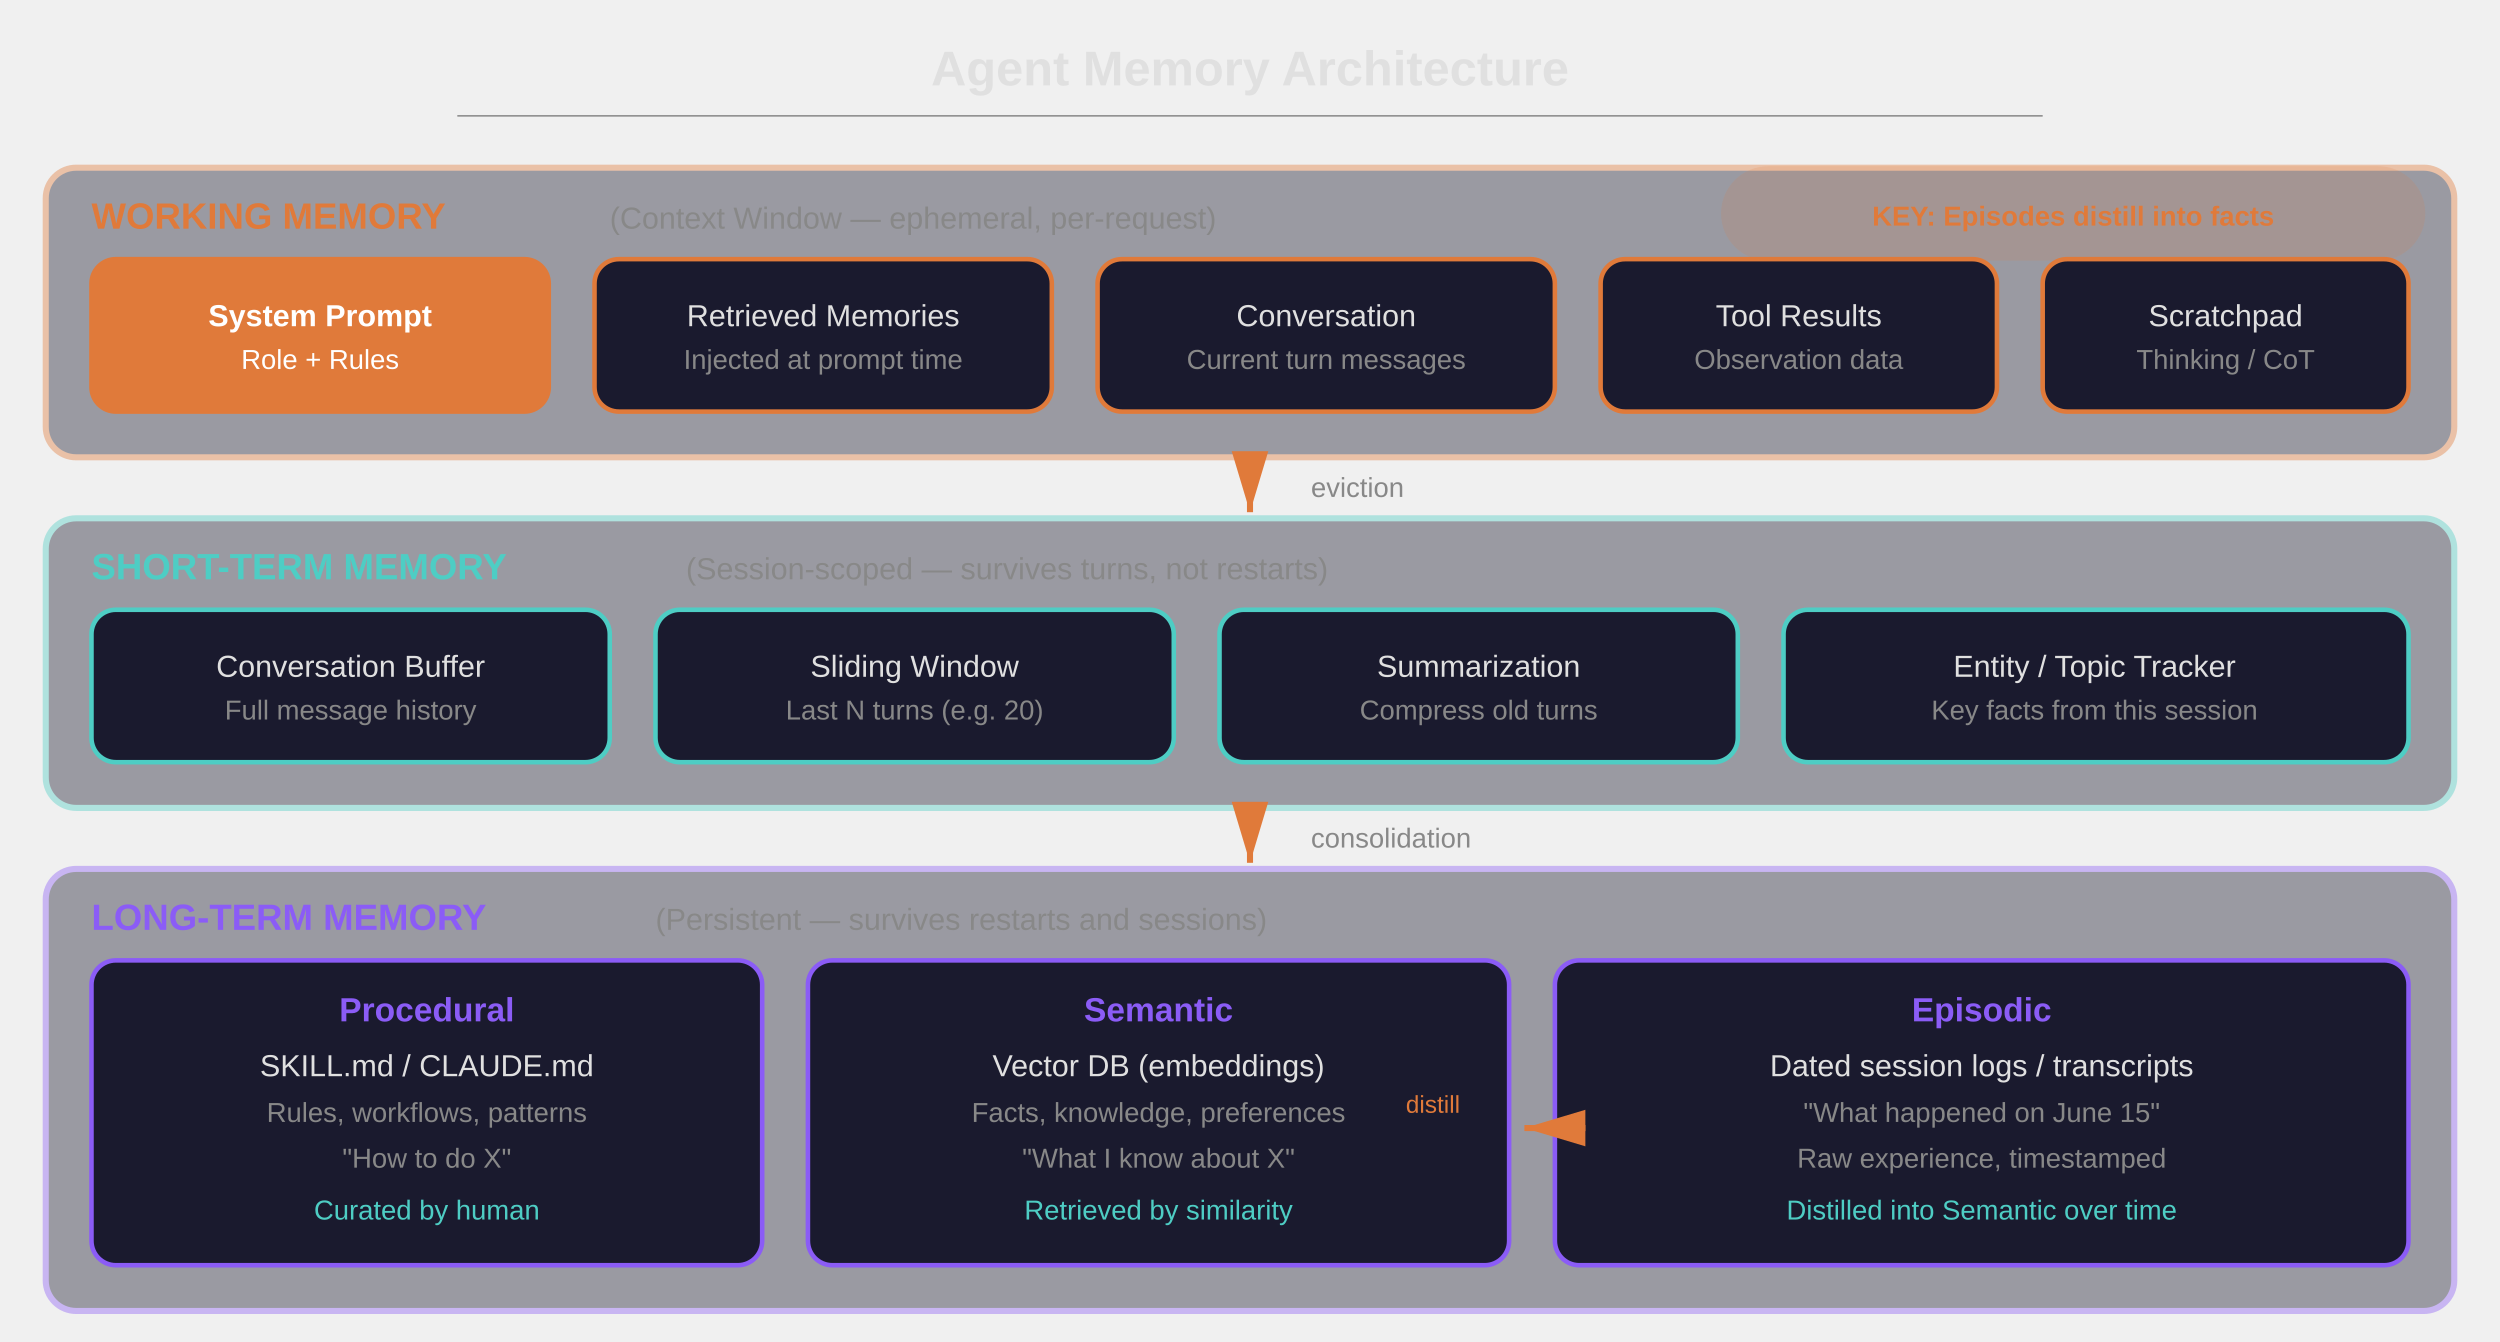
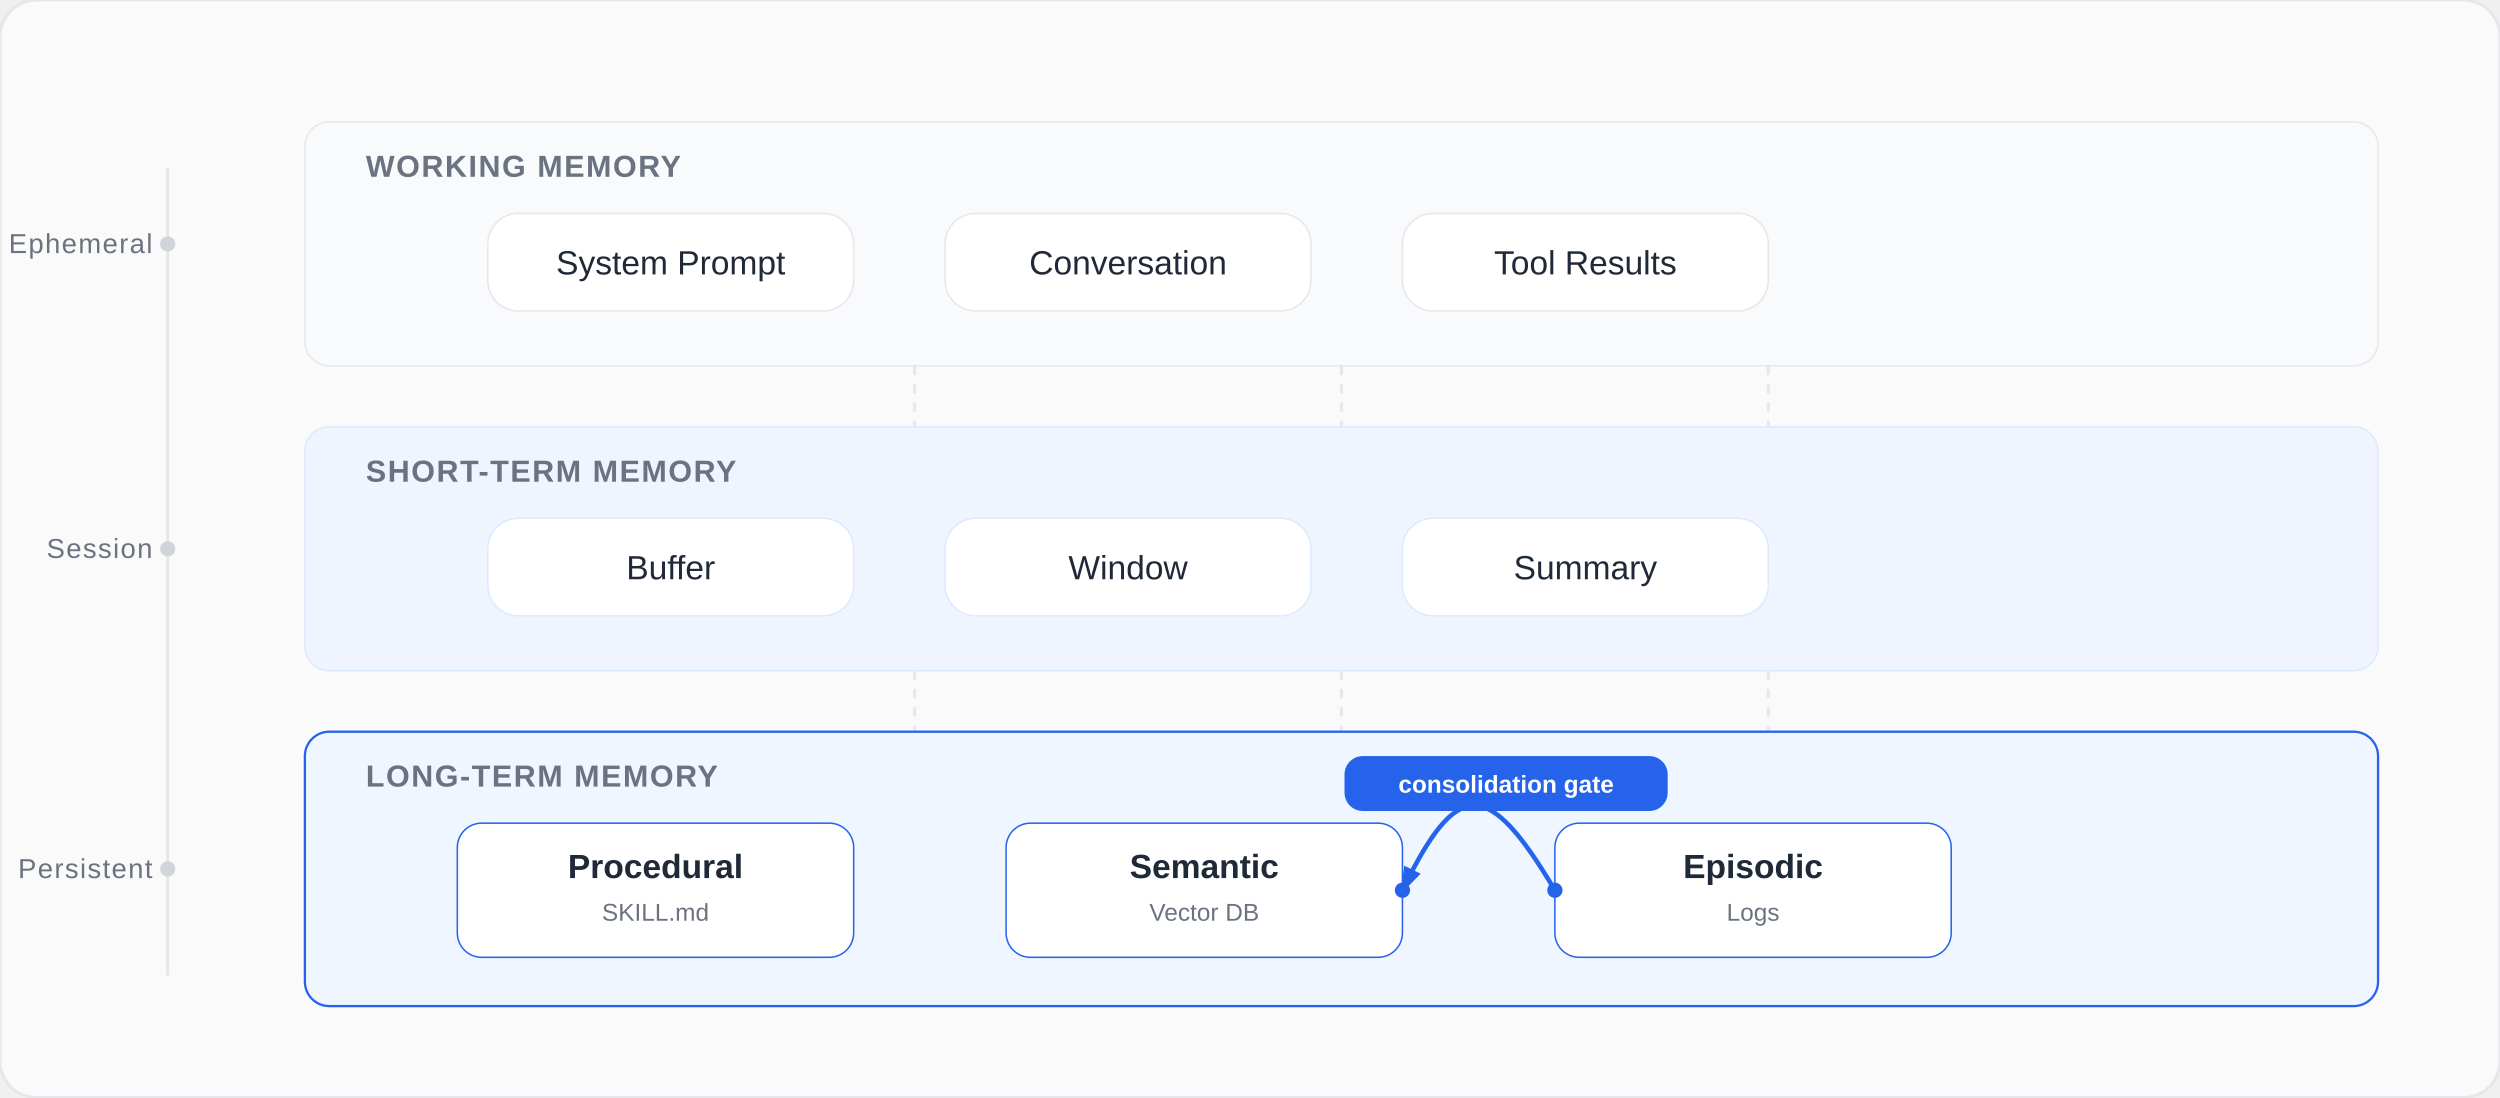
- <svg xmlns="http://www.w3.org/2000/svg" viewBox="0 0 820 440" font-family="Arial, Helvetica, sans-serif">
+ <svg xmlns="http://www.w3.org/2000/svg" viewBox="0 0 820 360" font-family="Arial, Helvetica, sans-serif">
  <defs>
-     <marker id="am-arrow" viewBox="0 0 10 6" refX="10" refY="3" markerWidth="10" markerHeight="6" orient="auto-start-reverse">
-       <path d="M 0 0 L 10 3 L 0 6 z" fill="#e07a3a" />
-     </marker>
-     <marker id="am-arrowg" viewBox="0 0 10 6" refX="10" refY="3" markerWidth="10" markerHeight="6" orient="auto-start-reverse">
-       <path d="M 0 0 L 10 3 L 0 6 z" fill="#888" />
+     <marker id="arrowBlue" viewBox="0 0 6 4" refX="5" refY="2" markerWidth="6" markerHeight="4" orient="auto-start-reverse">
+       <path d="M0,0 L6,2 L0,4 Z" fill="#2563eb" />
    </marker>
  </defs>
-   <text x="410" y="28" fill="#e0e0e0" font-size="16" font-weight="bold" text-anchor="middle">Agent Memory Architecture</text>
-   <line x1="150" y1="38" x2="670" y2="38" stroke="#888" stroke-width="0.5" />
-   <rect x="15" y="55" width="790" height="95" rx="10" fill="#1a1a2e" opacity="0.4" stroke="#e07a3a" stroke-width="2" />
-   <text x="30" y="75" fill="#e07a3a" font-size="12" font-weight="bold">WORKING MEMORY</text>
-   <text x="200" y="75" fill="#888" font-size="10">(Context Window — ephemeral, per-request)</text>
-   <rect x="30" y="85" width="150" height="50" rx="8" fill="#e07a3a" stroke="#e07a3a" stroke-width="1.5" />
-   <text x="105" y="107" fill="#fff" font-size="10" font-weight="bold" text-anchor="middle">System Prompt</text>
-   <text x="105" y="121" fill="#fff" font-size="9" text-anchor="middle">Role + Rules</text>
-   <rect x="195" y="85" width="150" height="50" rx="8" fill="#1a1a2e" stroke="#e07a3a" stroke-width="1.5" />
-   <text x="270" y="107" fill="#e0e0e0" font-size="10" text-anchor="middle">Retrieved Memories</text>
-   <text x="270" y="121" fill="#888" font-size="9" text-anchor="middle">Injected at prompt time</text>
-   <rect x="360" y="85" width="150" height="50" rx="8" fill="#1a1a2e" stroke="#e07a3a" stroke-width="1.5" />
-   <text x="435" y="107" fill="#e0e0e0" font-size="10" text-anchor="middle">Conversation</text>
-   <text x="435" y="121" fill="#888" font-size="9" text-anchor="middle">Current turn messages</text>
-   <rect x="525" y="85" width="130" height="50" rx="8" fill="#1a1a2e" stroke="#e07a3a" stroke-width="1.5" />
-   <text x="590" y="107" fill="#e0e0e0" font-size="10" text-anchor="middle">Tool Results</text>
-   <text x="590" y="121" fill="#888" font-size="9" text-anchor="middle">Observation data</text>
-   <rect x="670" y="85" width="120" height="50" rx="8" fill="#1a1a2e" stroke="#e07a3a" stroke-width="1.5" />
-   <text x="730" y="107" fill="#e0e0e0" font-size="10" text-anchor="middle">Scratchpad</text>
-   <text x="730" y="121" fill="#888" font-size="9" text-anchor="middle">Thinking / CoT</text>
-   <path d="M 410 150 L 410 168" stroke="#e07a3a" stroke-width="2" marker-end="url(#am-arrow)" />
-   <text x="430" y="163" fill="#888" font-size="9">eviction</text>
-   <rect x="15" y="170" width="790" height="95" rx="10" fill="#1a1a2e" opacity="0.4" stroke="#4ecdc4" stroke-width="2" />
-   <text x="30" y="190" fill="#4ecdc4" font-size="12" font-weight="bold">SHORT-TERM MEMORY</text>
-   <text x="225" y="190" fill="#888" font-size="10">(Session-scoped — survives turns, not restarts)</text>
-   <rect x="30" y="200" width="170" height="50" rx="8" fill="#1a1a2e" stroke="#4ecdc4" stroke-width="1.5" />
-   <text x="115" y="222" fill="#e0e0e0" font-size="10" text-anchor="middle">Conversation Buffer</text>
-   <text x="115" y="236" fill="#888" font-size="9" text-anchor="middle">Full message history</text>
-   <rect x="215" y="200" width="170" height="50" rx="8" fill="#1a1a2e" stroke="#4ecdc4" stroke-width="1.5" />
-   <text x="300" y="222" fill="#e0e0e0" font-size="10" text-anchor="middle">Sliding Window</text>
-   <text x="300" y="236" fill="#888" font-size="9" text-anchor="middle">Last N turns (e.g. 20)</text>
-   <rect x="400" y="200" width="170" height="50" rx="8" fill="#1a1a2e" stroke="#4ecdc4" stroke-width="1.5" />
-   <text x="485" y="222" fill="#e0e0e0" font-size="10" text-anchor="middle">Summarization</text>
-   <text x="485" y="236" fill="#888" font-size="9" text-anchor="middle">Compress old turns</text>
-   <rect x="585" y="200" width="205" height="50" rx="8" fill="#1a1a2e" stroke="#4ecdc4" stroke-width="1.5" />
-   <text x="687" y="222" fill="#e0e0e0" font-size="10" text-anchor="middle">Entity / Topic Tracker</text>
-   <text x="687" y="236" fill="#888" font-size="9" text-anchor="middle">Key facts from this session</text>
-   <path d="M 410 265 L 410 283" stroke="#e07a3a" stroke-width="2" marker-end="url(#am-arrow)" />
-   <text x="430" y="278" fill="#888" font-size="9">consolidation</text>
-   <rect x="15" y="285" width="790" height="145" rx="10" fill="#1a1a2e" opacity="0.4" stroke="#8b5cf6" stroke-width="2" />
-   <text x="30" y="305" fill="#8b5cf6" font-size="12" font-weight="bold">LONG-TERM MEMORY</text>
-   <text x="215" y="305" fill="#888" font-size="10">(Persistent — survives restarts and sessions)</text>
-   <rect x="30" y="315" width="220" height="100" rx="8" fill="#1a1a2e" stroke="#8b5cf6" stroke-width="1.5" />
-   <text x="140" y="335" fill="#8b5cf6" font-size="11" font-weight="bold" text-anchor="middle">Procedural</text>
-   <text x="140" y="353" fill="#e0e0e0" font-size="10" text-anchor="middle">SKILL.md / CLAUDE.md</text>
-   <text x="140" y="368" fill="#888" font-size="9" text-anchor="middle">Rules, workflows, patterns</text>
-   <text x="140" y="383" fill="#888" font-size="9" text-anchor="middle">"How to do X"</text>
-   <text x="140" y="400" fill="#4ecdc4" font-size="9" text-anchor="middle">Curated by human</text>
-   <rect x="265" y="315" width="230" height="100" rx="8" fill="#1a1a2e" stroke="#8b5cf6" stroke-width="1.5" />
-   <text x="380" y="335" fill="#8b5cf6" font-size="11" font-weight="bold" text-anchor="middle">Semantic</text>
-   <text x="380" y="353" fill="#e0e0e0" font-size="10" text-anchor="middle">Vector DB (embeddings)</text>
-   <text x="380" y="368" fill="#888" font-size="9" text-anchor="middle">Facts, knowledge, preferences</text>
-   <text x="380" y="383" fill="#888" font-size="9" text-anchor="middle">"What I know about X"</text>
-   <text x="380" y="400" fill="#4ecdc4" font-size="9" text-anchor="middle">Retrieved by similarity</text>
-   <rect x="510" y="315" width="280" height="100" rx="8" fill="#1a1a2e" stroke="#8b5cf6" stroke-width="1.5" />
-   <text x="650" y="335" fill="#8b5cf6" font-size="11" font-weight="bold" text-anchor="middle">Episodic</text>
-   <text x="650" y="353" fill="#e0e0e0" font-size="10" text-anchor="middle">Dated session logs / transcripts</text>
-   <text x="650" y="368" fill="#888" font-size="9" text-anchor="middle">"What happened on June 15"</text>
-   <text x="650" y="383" fill="#888" font-size="9" text-anchor="middle">Raw experience, timestamped</text>
-   <text x="650" y="400" fill="#4ecdc4" font-size="9" text-anchor="middle">Distilled into Semantic over time</text>
-   <path d="M 520 370 L 500 370" stroke="#e07a3a" stroke-width="2" marker-end="url(#am-arrow)" stroke-dasharray="5,3" />
-   <text x="470" y="365" fill="#e07a3a" font-size="8" text-anchor="middle">distill</text>
-   <rect x="565" y="55" width="230" height="30" rx="15" fill="#e07a3a" opacity="0.15" stroke="#e07a3a" stroke-width="1" />
-   <text x="680" y="74" fill="#e07a3a" font-size="9" font-weight="bold" text-anchor="middle">KEY: Episodes distill into facts</text>
+   <rect x="0" y="0" width="820" height="360" rx="12" fill="#fafafa" stroke="#e5e7eb" stroke-width="1" />
+   <line x1="55" y1="55" x2="55" y2="320" stroke="#e5e7eb" stroke-width="1" />
+   <circle cx="55" cy="80" r="2.5" fill="#d1d5db" />
+   <circle cx="55" cy="180" r="2.5" fill="#d1d5db" />
+   <circle cx="55" cy="285" r="2.5" fill="#d1d5db" />
+   <text x="50" y="83" font-size="9" fill="#6b7280" letter-spacing="0.05em" text-anchor="end">Ephemeral</text>
+   <text x="50" y="183" font-size="9" fill="#6b7280" letter-spacing="0.05em" text-anchor="end">Session</text>
+   <text x="50" y="288" font-size="9" fill="#6b7280" letter-spacing="0.05em" text-anchor="end">Persistent</text>
+   <line x1="300" y1="120" x2="300" y2="140" stroke="#e5e7eb" stroke-width="1" stroke-dasharray="3,3" />
+   <line x1="440" y1="120" x2="440" y2="140" stroke="#e5e7eb" stroke-width="1" stroke-dasharray="3,3" />
+   <line x1="580" y1="120" x2="580" y2="140" stroke="#e5e7eb" stroke-width="1" stroke-dasharray="3,3" />
+   <line x1="300" y1="220" x2="300" y2="240" stroke="#e5e7eb" stroke-width="1" stroke-dasharray="3,3" />
+   <line x1="440" y1="220" x2="440" y2="240" stroke="#e5e7eb" stroke-width="1" stroke-dasharray="3,3" />
+   <line x1="580" y1="220" x2="580" y2="240" stroke="#e5e7eb" stroke-width="1" stroke-dasharray="3,3" />
+   <rect x="100" y="40" width="680" height="80" rx="8" fill="#f8fafc" stroke="#e5e7eb" stroke-width="0.5" />
+   <text x="120" y="58" font-size="10" fill="#6b7280" letter-spacing="0.05em" font-weight="600">WORKING MEMORY</text>
+   <rect x="160" y="70" width="120" height="32" rx="10" fill="#fff" stroke="#e5e7eb" stroke-width="0.5" />
+   <text x="220" y="90" font-size="11" fill="#1f2937" text-anchor="middle">System Prompt</text>
+   <rect x="310" y="70" width="120" height="32" rx="10" fill="#fff" stroke="#e5e7eb" stroke-width="0.5" />
+   <text x="370" y="90" font-size="11" fill="#1f2937" text-anchor="middle">Conversation</text>
+   <rect x="460" y="70" width="120" height="32" rx="10" fill="#fff" stroke="#e5e7eb" stroke-width="0.5" />
+   <text x="520" y="90" font-size="11" fill="#1f2937" text-anchor="middle">Tool Results</text>
+   <rect x="100" y="140" width="680" height="80" rx="8" fill="#f0f4ff" stroke="#dbeafe" stroke-width="0.5" />
+   <text x="120" y="158" font-size="10" fill="#6b7280" letter-spacing="0.05em" font-weight="600">SHORT-TERM MEMORY</text>
+   <rect x="160" y="170" width="120" height="32" rx="10" fill="#fff" stroke="#dbeafe" stroke-width="0.5" />
+   <text x="220" y="190" font-size="11" fill="#1f2937" text-anchor="middle">Buffer</text>
+   <rect x="310" y="170" width="120" height="32" rx="10" fill="#fff" stroke="#dbeafe" stroke-width="0.5" />
+   <text x="370" y="190" font-size="11" fill="#1f2937" text-anchor="middle">Window</text>
+   <rect x="460" y="170" width="120" height="32" rx="10" fill="#fff" stroke="#dbeafe" stroke-width="0.5" />
+   <text x="520" y="190" font-size="11" fill="#1f2937" text-anchor="middle">Summary</text>
+   <rect x="100" y="240" width="680" height="90" rx="8" fill="#eff6ff" stroke="#2563eb" stroke-width="0.75" />
+   <text x="120" y="258" font-size="10" fill="#6b7280" letter-spacing="0.05em" font-weight="600">LONG-TERM MEMORY</text>
+   <rect x="150" y="270" width="130" height="44" rx="8" fill="#fff" stroke="#2563eb" stroke-width="0.5" />
+   <text x="215" y="288" font-size="11" fill="#1f2937" text-anchor="middle" font-weight="600">Procedural</text>
+   <text x="215" y="302" font-size="8" fill="#6b7280" text-anchor="middle">SKILL.md</text>
+   <rect x="330" y="270" width="130" height="44" rx="8" fill="#fff" stroke="#2563eb" stroke-width="0.5" />
+   <text x="395" y="288" font-size="11" fill="#1f2937" text-anchor="middle" font-weight="600">Semantic</text>
+   <text x="395" y="302" font-size="8" fill="#6b7280" text-anchor="middle">Vector DB</text>
+   <rect x="510" y="270" width="130" height="44" rx="8" fill="#fff" stroke="#2563eb" stroke-width="0.5" />
+   <text x="575" y="288" font-size="11" fill="#1f2937" text-anchor="middle" font-weight="600">Episodic</text>
+   <text x="575" y="302" font-size="8" fill="#6b7280" text-anchor="middle">Logs</text>
+   <circle cx="510" cy="292" r="2.5" fill="#2563eb" />
+   <path d="M 510,292 C 488,255 478,255 460,292" stroke="#2563eb" stroke-width="1.5" fill="none" marker-end="url(#arrowBlue)" />
+   <circle cx="460" cy="292" r="2.5" fill="#2563eb" />
+   <rect x="441" y="248" width="106" height="18" rx="6" fill="#2563eb" />
+   <text x="494" y="260" font-size="8" fill="#fff" text-anchor="middle" font-weight="600">consolidation gate</text>
</svg>
